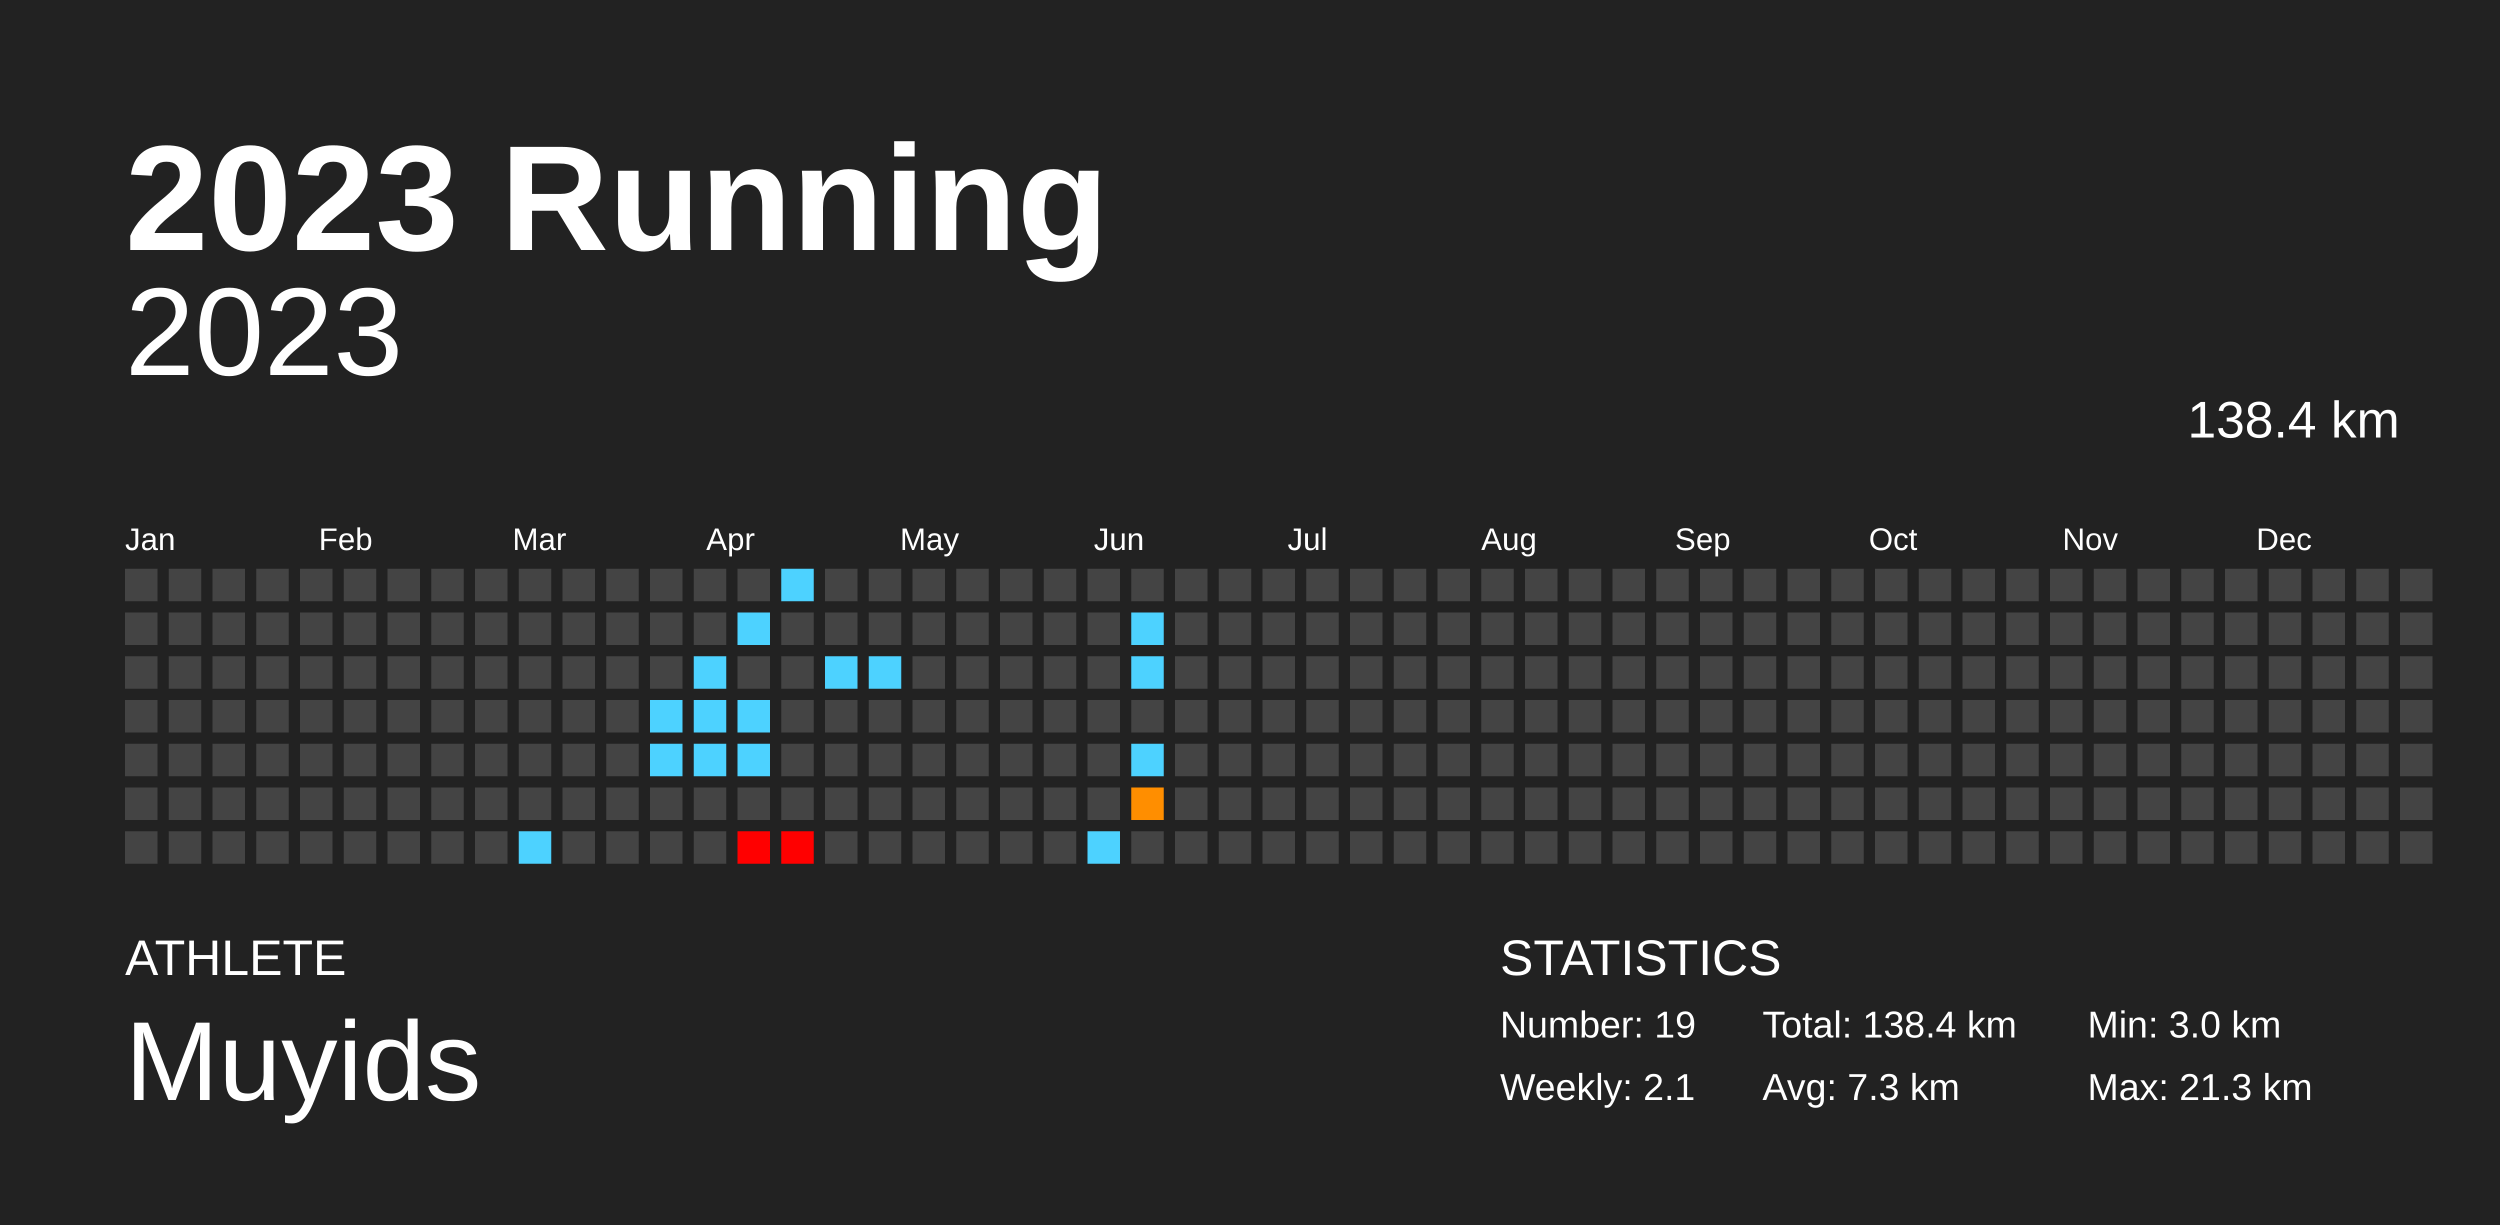
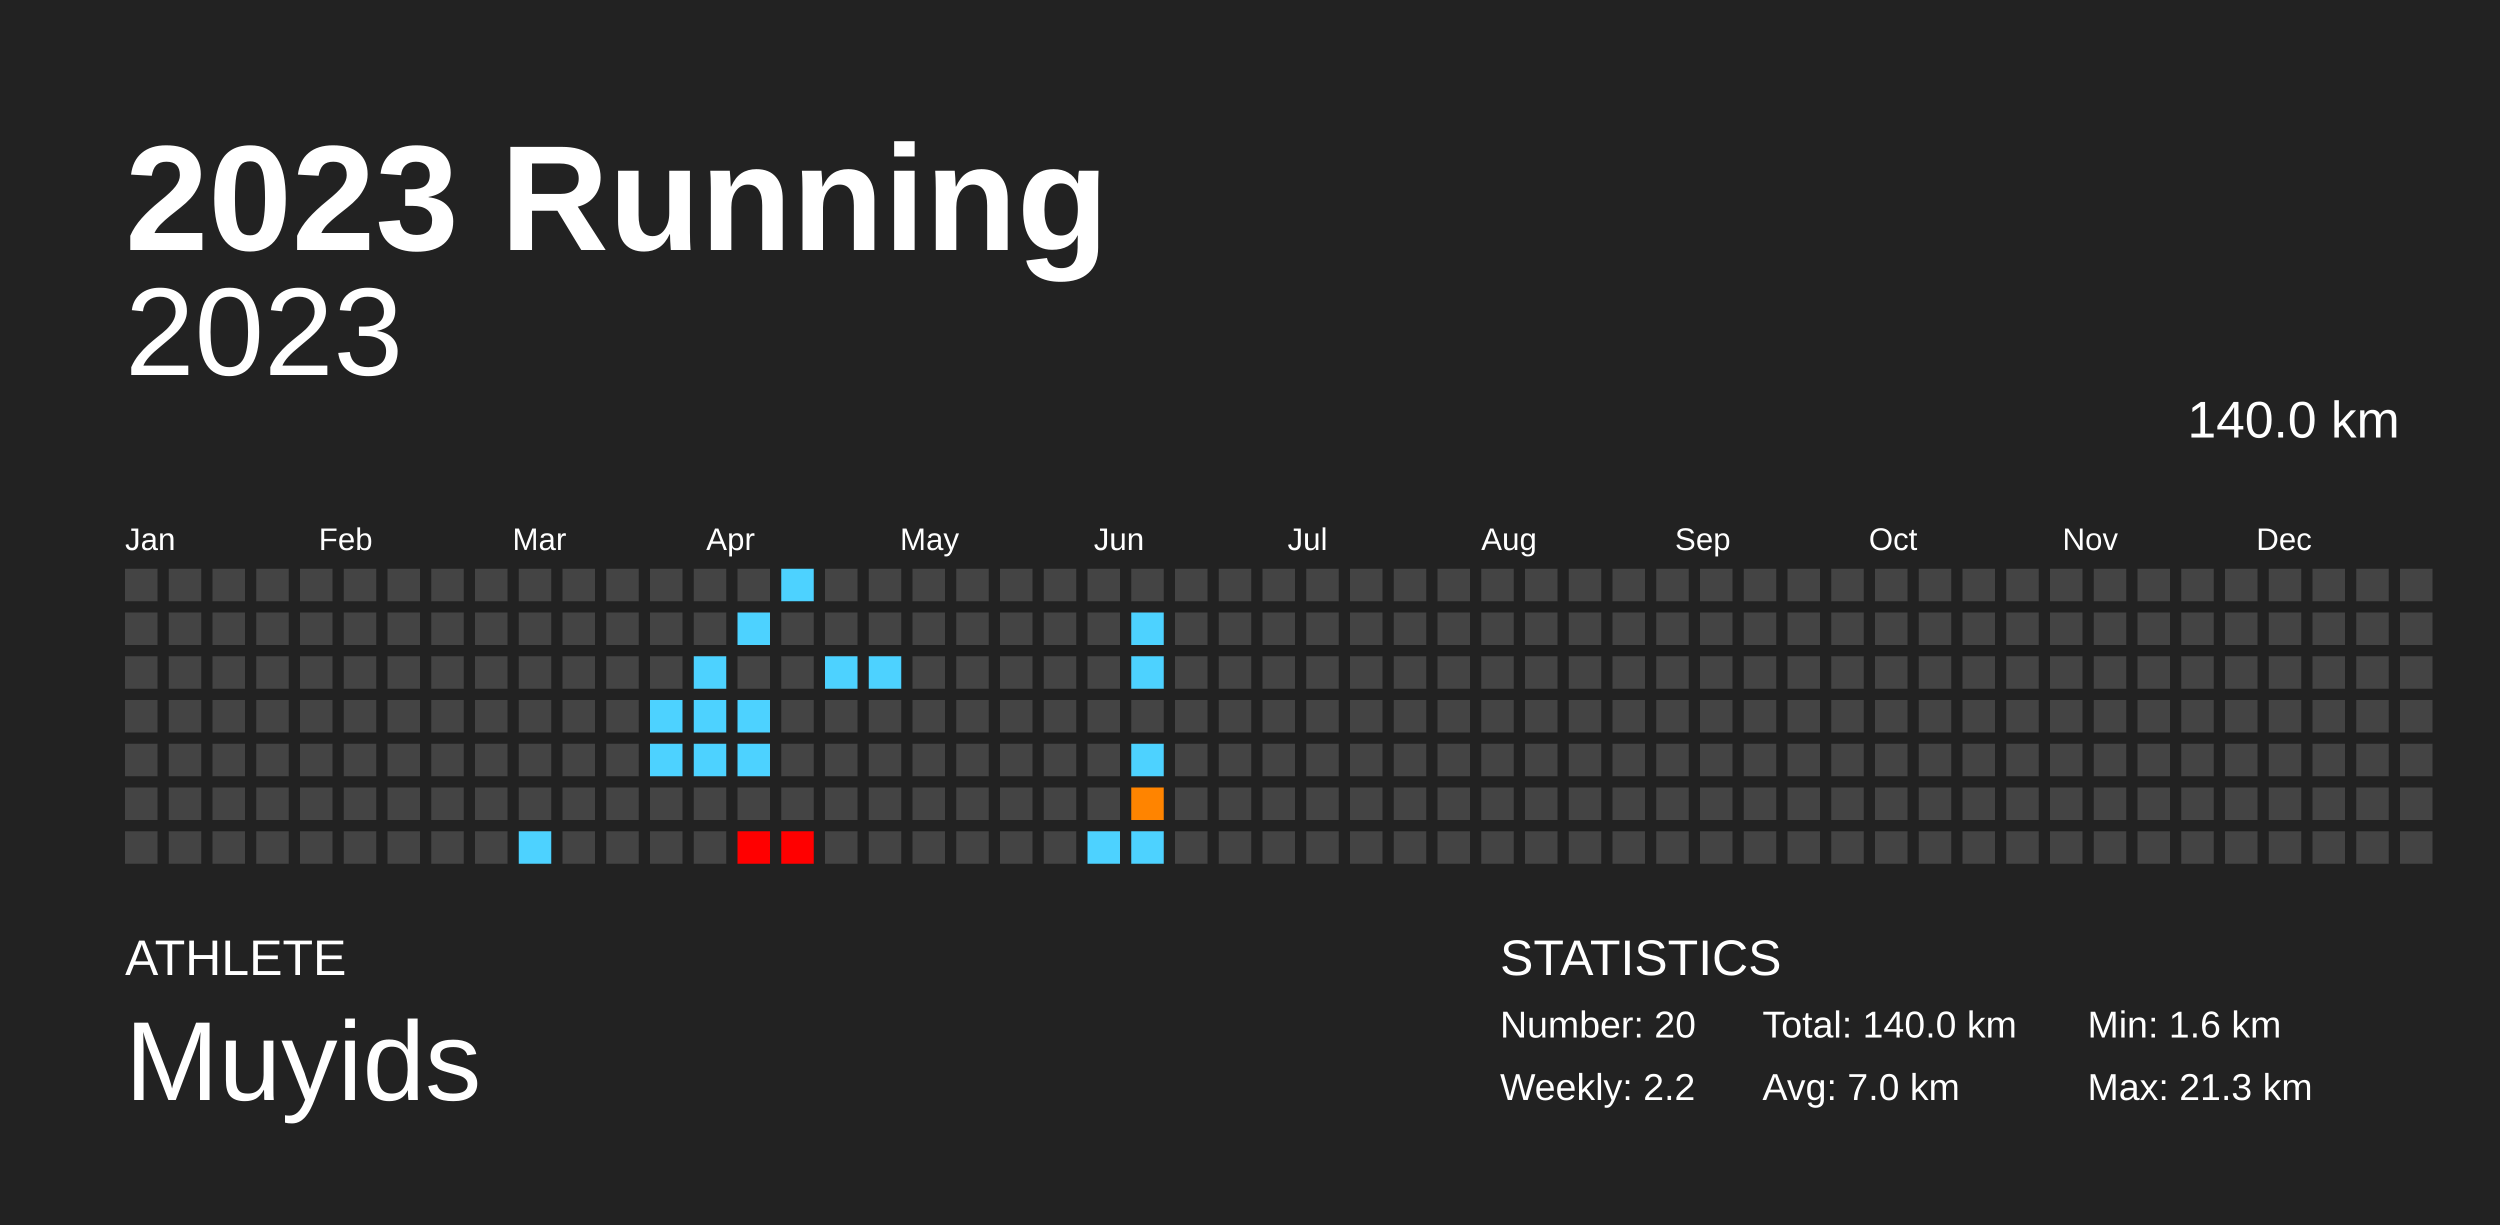
<svg xmlns="http://www.w3.org/2000/svg" baseProfile="full" height="98mm" version="1.1" viewBox="0,0,200,98" width="200mm">
  <defs />
  <rect fill="#222222" height="98" width="200" x="0" y="0" />
  <text fill="#FFFFFF" style="font-size:12px; font-family:Arial; font-weight:bold;" x="10" y="20">2023 Running</text>
  <text fill="#FFFFFF" style="font-size:4px; font-family:Arial" x="10" y="78">ATHLETE</text>
  <text fill="#FFFFFF" style="font-size:9px; font-family:Arial" x="10" y="88">Muyids</text>
  <text fill="#FFFFFF" style="font-size:4px; font-family:Arial" x="120" y="78">STATISTICS</text>
-   <text fill="#FFFFFF" style="font-size:3px; font-family:Arial" x="120" y="83">Number: 19</text>
-   <text fill="#FFFFFF" style="font-size:3px; font-family:Arial" x="120" y="88">Weekly: 2.1</text>
-   <text fill="#FFFFFF" style="font-size:3px; font-family:Arial" x="141" y="83">Total: 138.4 km</text>
-   <text fill="#FFFFFF" style="font-size:3px; font-family:Arial" x="141" y="88">Avg: 7.3 km</text>
-   <text fill="#FFFFFF" style="font-size:3px; font-family:Arial" x="167" y="83">Min: 3.0 km</text>
+   <text fill="#FFFFFF" style="font-size:3px; font-family:Arial" x="120" y="83">Number: 20</text>
+   <text fill="#FFFFFF" style="font-size:3px; font-family:Arial" x="120" y="88">Weekly: 2.2</text>
+   <text fill="#FFFFFF" style="font-size:3px; font-family:Arial" x="141" y="83">Total: 140.0 km</text>
+   <text fill="#FFFFFF" style="font-size:3px; font-family:Arial" x="141" y="88">Avg: 7.0 km</text>
+   <text fill="#FFFFFF" style="font-size:3px; font-family:Arial" x="167" y="83">Min: 1.6 km</text>
  <text fill="#FFFFFF" style="font-size:3px; font-family:Arial" x="167" y="88">Max: 21.3 km</text>
  <text alignment-baseline="hanging" fill="#FFFFFF" style="font-size:10.0px; font-family:Arial;" x="10" y="30">2023</text>
-   <text alignment-baseline="hanging" fill="#FFFFFF" style="font-size:4.125px; font-family:Arial;" x="175" y="35">138.4 km</text>
+   <text alignment-baseline="hanging" fill="#FFFFFF" style="font-size:4.125px; font-family:Arial;" x="175" y="35">140.0 km</text>
  <text fill="#FFFFFF" style="font-size:2.5px; font-family:Arial" x="10.0" y="44">Jan</text>
  <text fill="#FFFFFF" style="font-size:2.5px; font-family:Arial" x="25.5" y="44">Feb</text>
  <text fill="#FFFFFF" style="font-size:2.5px; font-family:Arial" x="41.0" y="44">Mar</text>
  <text fill="#FFFFFF" style="font-size:2.5px; font-family:Arial" x="56.5" y="44">Apr</text>
  <text fill="#FFFFFF" style="font-size:2.5px; font-family:Arial" x="72.0" y="44">May</text>
  <text fill="#FFFFFF" style="font-size:2.5px; font-family:Arial" x="87.5" y="44">Jun</text>
  <text fill="#FFFFFF" style="font-size:2.5px; font-family:Arial" x="103.0" y="44">Jul</text>
  <text fill="#FFFFFF" style="font-size:2.5px; font-family:Arial" x="118.5" y="44">Aug</text>
  <text fill="#FFFFFF" style="font-size:2.5px; font-family:Arial" x="134.0" y="44">Sep</text>
  <text fill="#FFFFFF" style="font-size:2.5px; font-family:Arial" x="149.5" y="44">Oct</text>
  <text fill="#FFFFFF" style="font-size:2.5px; font-family:Arial" x="165.0" y="44">Nov</text>
  <text fill="#FFFFFF" style="font-size:2.5px; font-family:Arial" x="180.5" y="44">Dec</text>
  <rect fill="#444444" height="2.6" width="2.6" x="10.0" y="45.5" />
  <rect fill="#444444" height="2.6" width="2.6" x="10.0" y="49.0" />
  <rect fill="#444444" height="2.6" width="2.6" x="10.0" y="52.5" />
  <rect fill="#444444" height="2.6" width="2.6" x="10.0" y="56.0" />
  <rect fill="#444444" height="2.6" width="2.6" x="10.0" y="59.5" />
  <rect fill="#444444" height="2.6" width="2.6" x="10.0" y="63.0" />
  <rect fill="#444444" height="2.6" width="2.6" x="10.0" y="66.5" />
  <rect fill="#444444" height="2.6" width="2.6" x="13.5" y="45.5" />
  <rect fill="#444444" height="2.6" width="2.6" x="13.5" y="49.0" />
  <rect fill="#444444" height="2.6" width="2.6" x="13.5" y="52.5" />
  <rect fill="#444444" height="2.6" width="2.6" x="13.5" y="56.0" />
  <rect fill="#444444" height="2.6" width="2.6" x="13.5" y="59.5" />
  <rect fill="#444444" height="2.6" width="2.6" x="13.5" y="63.0" />
  <rect fill="#444444" height="2.6" width="2.6" x="13.5" y="66.5" />
  <rect fill="#444444" height="2.6" width="2.6" x="17.0" y="45.5" />
  <rect fill="#444444" height="2.6" width="2.6" x="17.0" y="49.0" />
  <rect fill="#444444" height="2.6" width="2.6" x="17.0" y="52.5" />
  <rect fill="#444444" height="2.6" width="2.6" x="17.0" y="56.0" />
  <rect fill="#444444" height="2.6" width="2.6" x="17.0" y="59.5" />
  <rect fill="#444444" height="2.6" width="2.6" x="17.0" y="63.0" />
  <rect fill="#444444" height="2.6" width="2.6" x="17.0" y="66.5" />
  <rect fill="#444444" height="2.6" width="2.6" x="20.5" y="45.5" />
  <rect fill="#444444" height="2.6" width="2.6" x="20.5" y="49.0" />
  <rect fill="#444444" height="2.6" width="2.6" x="20.5" y="52.5" />
  <rect fill="#444444" height="2.6" width="2.6" x="20.5" y="56.0" />
  <rect fill="#444444" height="2.6" width="2.6" x="20.5" y="59.5" />
  <rect fill="#444444" height="2.6" width="2.6" x="20.5" y="63.0" />
  <rect fill="#444444" height="2.6" width="2.6" x="20.5" y="66.5" />
  <rect fill="#444444" height="2.6" width="2.6" x="24.0" y="45.5" />
  <rect fill="#444444" height="2.6" width="2.6" x="24.0" y="49.0" />
  <rect fill="#444444" height="2.6" width="2.6" x="24.0" y="52.5" />
  <rect fill="#444444" height="2.6" width="2.6" x="24.0" y="56.0" />
  <rect fill="#444444" height="2.6" width="2.6" x="24.0" y="59.5" />
  <rect fill="#444444" height="2.6" width="2.6" x="24.0" y="63.0" />
  <rect fill="#444444" height="2.6" width="2.6" x="24.0" y="66.5" />
  <rect fill="#444444" height="2.6" width="2.6" x="27.5" y="45.5" />
  <rect fill="#444444" height="2.6" width="2.6" x="27.5" y="49.0" />
  <rect fill="#444444" height="2.6" width="2.6" x="27.5" y="52.5" />
  <rect fill="#444444" height="2.6" width="2.6" x="27.5" y="56.0" />
  <rect fill="#444444" height="2.6" width="2.6" x="27.5" y="59.5" />
  <rect fill="#444444" height="2.6" width="2.6" x="27.5" y="63.0" />
  <rect fill="#444444" height="2.6" width="2.6" x="27.5" y="66.5" />
  <rect fill="#444444" height="2.6" width="2.6" x="31.0" y="45.5" />
  <rect fill="#444444" height="2.6" width="2.6" x="31.0" y="49.0" />
  <rect fill="#444444" height="2.6" width="2.6" x="31.0" y="52.5" />
  <rect fill="#444444" height="2.6" width="2.6" x="31.0" y="56.0" />
  <rect fill="#444444" height="2.6" width="2.6" x="31.0" y="59.5" />
  <rect fill="#444444" height="2.6" width="2.6" x="31.0" y="63.0" />
  <rect fill="#444444" height="2.6" width="2.6" x="31.0" y="66.5" />
  <rect fill="#444444" height="2.6" width="2.6" x="34.5" y="45.5" />
  <rect fill="#444444" height="2.6" width="2.6" x="34.5" y="49.0" />
  <rect fill="#444444" height="2.6" width="2.6" x="34.5" y="52.5" />
  <rect fill="#444444" height="2.6" width="2.6" x="34.5" y="56.0" />
  <rect fill="#444444" height="2.6" width="2.6" x="34.5" y="59.5" />
  <rect fill="#444444" height="2.6" width="2.6" x="34.5" y="63.0" />
  <rect fill="#444444" height="2.6" width="2.6" x="34.5" y="66.5" />
  <rect fill="#444444" height="2.6" width="2.6" x="38.0" y="45.5" />
  <rect fill="#444444" height="2.6" width="2.6" x="38.0" y="49.0" />
  <rect fill="#444444" height="2.6" width="2.6" x="38.0" y="52.5" />
  <rect fill="#444444" height="2.6" width="2.6" x="38.0" y="56.0" />
  <rect fill="#444444" height="2.6" width="2.6" x="38.0" y="59.5" />
  <rect fill="#444444" height="2.6" width="2.6" x="38.0" y="63.0" />
  <rect fill="#444444" height="2.6" width="2.6" x="38.0" y="66.5" />
  <rect fill="#444444" height="2.6" width="2.6" x="41.5" y="45.5" />
  <rect fill="#444444" height="2.6" width="2.6" x="41.5" y="49.0" />
  <rect fill="#444444" height="2.6" width="2.6" x="41.5" y="52.5" />
  <rect fill="#444444" height="2.6" width="2.6" x="41.5" y="56.0" />
  <rect fill="#444444" height="2.6" width="2.6" x="41.5" y="59.5" />
  <rect fill="#444444" height="2.6" width="2.6" x="41.5" y="63.0" />
  <rect fill="#4dd2ff" height="2.6" width="2.6" x="41.5" y="66.5" />
  <rect fill="#444444" height="2.6" width="2.6" x="45.0" y="45.5" />
  <rect fill="#444444" height="2.6" width="2.6" x="45.0" y="49.0" />
  <rect fill="#444444" height="2.6" width="2.6" x="45.0" y="52.5" />
  <rect fill="#444444" height="2.6" width="2.6" x="45.0" y="56.0" />
  <rect fill="#444444" height="2.6" width="2.6" x="45.0" y="59.5" />
  <rect fill="#444444" height="2.6" width="2.6" x="45.0" y="63.0" />
  <rect fill="#444444" height="2.6" width="2.6" x="45.0" y="66.5" />
  <rect fill="#444444" height="2.6" width="2.6" x="48.5" y="45.5" />
  <rect fill="#444444" height="2.6" width="2.6" x="48.5" y="49.0" />
  <rect fill="#444444" height="2.6" width="2.6" x="48.5" y="52.5" />
  <rect fill="#444444" height="2.6" width="2.6" x="48.5" y="56.0" />
  <rect fill="#444444" height="2.6" width="2.6" x="48.5" y="59.5" />
  <rect fill="#444444" height="2.6" width="2.6" x="48.5" y="63.0" />
  <rect fill="#444444" height="2.6" width="2.6" x="48.5" y="66.5" />
  <rect fill="#444444" height="2.6" width="2.6" x="52.0" y="45.5" />
  <rect fill="#444444" height="2.6" width="2.6" x="52.0" y="49.0" />
  <rect fill="#444444" height="2.6" width="2.6" x="52.0" y="52.5" />
  <rect fill="#4dd2ff" height="2.6" width="2.6" x="52.0" y="56.0" />
  <rect fill="#4dd2ff" height="2.6" width="2.6" x="52.0" y="59.5" />
  <rect fill="#444444" height="2.6" width="2.6" x="52.0" y="63.0" />
  <rect fill="#444444" height="2.6" width="2.6" x="52.0" y="66.5" />
  <rect fill="#444444" height="2.6" width="2.6" x="55.5" y="45.5" />
  <rect fill="#444444" height="2.6" width="2.6" x="55.5" y="49.0" />
  <rect fill="#4dd2ff" height="2.6" width="2.6" x="55.5" y="52.5" />
  <rect fill="#4dd2ff" height="2.6" width="2.6" x="55.5" y="56.0" />
  <rect fill="#4dd2ff" height="2.6" width="2.6" x="55.5" y="59.5" />
  <rect fill="#444444" height="2.6" width="2.6" x="55.5" y="63.0" />
  <rect fill="#444444" height="2.6" width="2.6" x="55.5" y="66.5" />
  <rect fill="#444444" height="2.6" width="2.6" x="59.0" y="45.5" />
  <rect fill="#4dd2ff" height="2.6" width="2.6" x="59.0" y="49.0" />
  <rect fill="#444444" height="2.6" width="2.6" x="59.0" y="52.5" />
  <rect fill="#4dd2ff" height="2.6" width="2.6" x="59.0" y="56.0" />
  <rect fill="#4dd2ff" height="2.6" width="2.6" x="59.0" y="59.5" />
  <rect fill="#444444" height="2.6" width="2.6" x="59.0" y="63.0" />
  <rect fill="red" height="2.6" width="2.6" x="59.0" y="66.5" />
  <rect fill="#4dd2ff" height="2.6" width="2.6" x="62.5" y="45.5" />
  <rect fill="#444444" height="2.6" width="2.6" x="62.5" y="49.0" />
  <rect fill="#444444" height="2.6" width="2.6" x="62.5" y="52.5" />
  <rect fill="#444444" height="2.6" width="2.6" x="62.5" y="56.0" />
  <rect fill="#444444" height="2.6" width="2.6" x="62.5" y="59.5" />
  <rect fill="#444444" height="2.6" width="2.6" x="62.5" y="63.0" />
  <rect fill="red" height="2.6" width="2.6" x="62.5" y="66.5" />
  <rect fill="#444444" height="2.6" width="2.6" x="66.0" y="45.5" />
  <rect fill="#444444" height="2.6" width="2.6" x="66.0" y="49.0" />
  <rect fill="#4dd2ff" height="2.6" width="2.6" x="66.0" y="52.5" />
  <rect fill="#444444" height="2.6" width="2.6" x="66.0" y="56.0" />
  <rect fill="#444444" height="2.6" width="2.6" x="66.0" y="59.5" />
  <rect fill="#444444" height="2.6" width="2.6" x="66.0" y="63.0" />
  <rect fill="#444444" height="2.6" width="2.6" x="66.0" y="66.5" />
  <rect fill="#444444" height="2.6" width="2.6" x="69.5" y="45.5" />
  <rect fill="#444444" height="2.6" width="2.6" x="69.5" y="49.0" />
  <rect fill="#4dd2ff" height="2.6" width="2.6" x="69.5" y="52.5" />
  <rect fill="#444444" height="2.6" width="2.6" x="69.5" y="56.0" />
  <rect fill="#444444" height="2.6" width="2.6" x="69.5" y="59.5" />
  <rect fill="#444444" height="2.6" width="2.6" x="69.5" y="63.0" />
  <rect fill="#444444" height="2.6" width="2.6" x="69.5" y="66.5" />
  <rect fill="#444444" height="2.6" width="2.6" x="73.0" y="45.5" />
  <rect fill="#444444" height="2.6" width="2.6" x="73.0" y="49.0" />
  <rect fill="#444444" height="2.6" width="2.6" x="73.0" y="52.5" />
  <rect fill="#444444" height="2.6" width="2.6" x="73.0" y="56.0" />
  <rect fill="#444444" height="2.6" width="2.6" x="73.0" y="59.5" />
  <rect fill="#444444" height="2.6" width="2.6" x="73.0" y="63.0" />
  <rect fill="#444444" height="2.6" width="2.6" x="73.0" y="66.5" />
  <rect fill="#444444" height="2.6" width="2.6" x="76.5" y="45.5" />
  <rect fill="#444444" height="2.6" width="2.6" x="76.5" y="49.0" />
  <rect fill="#444444" height="2.6" width="2.6" x="76.5" y="52.5" />
  <rect fill="#444444" height="2.6" width="2.6" x="76.5" y="56.0" />
  <rect fill="#444444" height="2.6" width="2.6" x="76.5" y="59.5" />
  <rect fill="#444444" height="2.6" width="2.6" x="76.5" y="63.0" />
  <rect fill="#444444" height="2.6" width="2.6" x="76.5" y="66.5" />
  <rect fill="#444444" height="2.6" width="2.6" x="80.0" y="45.5" />
  <rect fill="#444444" height="2.6" width="2.6" x="80.0" y="49.0" />
  <rect fill="#444444" height="2.6" width="2.6" x="80.0" y="52.5" />
  <rect fill="#444444" height="2.6" width="2.6" x="80.0" y="56.0" />
  <rect fill="#444444" height="2.6" width="2.6" x="80.0" y="59.5" />
  <rect fill="#444444" height="2.6" width="2.6" x="80.0" y="63.0" />
  <rect fill="#444444" height="2.6" width="2.6" x="80.0" y="66.5" />
  <rect fill="#444444" height="2.6" width="2.6" x="83.5" y="45.5" />
  <rect fill="#444444" height="2.6" width="2.6" x="83.5" y="49.0" />
  <rect fill="#444444" height="2.6" width="2.6" x="83.5" y="52.5" />
  <rect fill="#444444" height="2.6" width="2.6" x="83.5" y="56.0" />
  <rect fill="#444444" height="2.6" width="2.6" x="83.5" y="59.5" />
  <rect fill="#444444" height="2.6" width="2.6" x="83.5" y="63.0" />
  <rect fill="#444444" height="2.6" width="2.6" x="83.5" y="66.5" />
  <rect fill="#444444" height="2.6" width="2.6" x="87.0" y="45.5" />
  <rect fill="#444444" height="2.6" width="2.6" x="87.0" y="49.0" />
  <rect fill="#444444" height="2.6" width="2.6" x="87.0" y="52.5" />
  <rect fill="#444444" height="2.6" width="2.6" x="87.0" y="56.0" />
  <rect fill="#444444" height="2.6" width="2.6" x="87.0" y="59.5" />
  <rect fill="#444444" height="2.6" width="2.6" x="87.0" y="63.0" />
  <rect fill="#4dd2ff" height="2.6" width="2.6" x="87.0" y="66.5" />
  <rect fill="#444444" height="2.6" width="2.6" x="90.5" y="45.5" />
  <rect fill="#4dd2ff" height="2.6" width="2.6" x="90.5" y="49.0" />
  <rect fill="#4dd2ff" height="2.6" width="2.6" x="90.5" y="52.5" />
  <rect fill="#444444" height="2.6" width="2.6" x="90.5" y="56.0" />
  <rect fill="#4dd2ff" height="2.6" width="2.6" x="90.5" y="59.5" />
-   <rect fill="#ff8e00" height="2.6" width="2.6" x="90.5" y="63.0" />
-   <rect fill="#444444" height="2.6" width="2.6" x="90.5" y="66.5" />
+   <rect fill="#ff8400" height="2.6" width="2.6" x="90.5" y="63.0" />
+   <rect fill="#4dd2ff" height="2.6" width="2.6" x="90.5" y="66.5" />
  <rect fill="#444444" height="2.6" width="2.6" x="94.0" y="45.5" />
  <rect fill="#444444" height="2.6" width="2.6" x="94.0" y="49.0" />
  <rect fill="#444444" height="2.6" width="2.6" x="94.0" y="52.5" />
  <rect fill="#444444" height="2.6" width="2.6" x="94.0" y="56.0" />
  <rect fill="#444444" height="2.6" width="2.6" x="94.0" y="59.5" />
  <rect fill="#444444" height="2.6" width="2.6" x="94.0" y="63.0" />
  <rect fill="#444444" height="2.6" width="2.6" x="94.0" y="66.5" />
  <rect fill="#444444" height="2.6" width="2.6" x="97.5" y="45.5" />
  <rect fill="#444444" height="2.6" width="2.6" x="97.5" y="49.0" />
  <rect fill="#444444" height="2.6" width="2.6" x="97.5" y="52.5" />
  <rect fill="#444444" height="2.6" width="2.6" x="97.5" y="56.0" />
  <rect fill="#444444" height="2.6" width="2.6" x="97.5" y="59.5" />
  <rect fill="#444444" height="2.6" width="2.6" x="97.5" y="63.0" />
  <rect fill="#444444" height="2.6" width="2.6" x="97.5" y="66.5" />
  <rect fill="#444444" height="2.6" width="2.6" x="101.0" y="45.5" />
  <rect fill="#444444" height="2.6" width="2.6" x="101.0" y="49.0" />
  <rect fill="#444444" height="2.6" width="2.6" x="101.0" y="52.5" />
  <rect fill="#444444" height="2.6" width="2.6" x="101.0" y="56.0" />
  <rect fill="#444444" height="2.6" width="2.6" x="101.0" y="59.5" />
  <rect fill="#444444" height="2.6" width="2.6" x="101.0" y="63.0" />
  <rect fill="#444444" height="2.6" width="2.6" x="101.0" y="66.5" />
  <rect fill="#444444" height="2.6" width="2.6" x="104.5" y="45.5" />
  <rect fill="#444444" height="2.6" width="2.6" x="104.5" y="49.0" />
  <rect fill="#444444" height="2.6" width="2.6" x="104.5" y="52.5" />
  <rect fill="#444444" height="2.6" width="2.6" x="104.5" y="56.0" />
  <rect fill="#444444" height="2.6" width="2.6" x="104.5" y="59.5" />
  <rect fill="#444444" height="2.6" width="2.6" x="104.5" y="63.0" />
  <rect fill="#444444" height="2.6" width="2.6" x="104.5" y="66.5" />
  <rect fill="#444444" height="2.6" width="2.6" x="108.0" y="45.5" />
  <rect fill="#444444" height="2.6" width="2.6" x="108.0" y="49.0" />
  <rect fill="#444444" height="2.6" width="2.6" x="108.0" y="52.5" />
  <rect fill="#444444" height="2.6" width="2.6" x="108.0" y="56.0" />
  <rect fill="#444444" height="2.6" width="2.6" x="108.0" y="59.5" />
  <rect fill="#444444" height="2.6" width="2.6" x="108.0" y="63.0" />
  <rect fill="#444444" height="2.6" width="2.6" x="108.0" y="66.5" />
  <rect fill="#444444" height="2.6" width="2.6" x="111.5" y="45.5" />
  <rect fill="#444444" height="2.6" width="2.6" x="111.5" y="49.0" />
  <rect fill="#444444" height="2.6" width="2.6" x="111.5" y="52.5" />
  <rect fill="#444444" height="2.6" width="2.6" x="111.5" y="56.0" />
  <rect fill="#444444" height="2.6" width="2.6" x="111.5" y="59.5" />
  <rect fill="#444444" height="2.6" width="2.6" x="111.5" y="63.0" />
  <rect fill="#444444" height="2.6" width="2.6" x="111.5" y="66.5" />
  <rect fill="#444444" height="2.6" width="2.6" x="115.0" y="45.5" />
  <rect fill="#444444" height="2.6" width="2.6" x="115.0" y="49.0" />
  <rect fill="#444444" height="2.6" width="2.6" x="115.0" y="52.5" />
  <rect fill="#444444" height="2.6" width="2.6" x="115.0" y="56.0" />
  <rect fill="#444444" height="2.6" width="2.6" x="115.0" y="59.5" />
  <rect fill="#444444" height="2.6" width="2.6" x="115.0" y="63.0" />
  <rect fill="#444444" height="2.6" width="2.6" x="115.0" y="66.5" />
  <rect fill="#444444" height="2.6" width="2.6" x="118.5" y="45.5" />
  <rect fill="#444444" height="2.6" width="2.6" x="118.5" y="49.0" />
  <rect fill="#444444" height="2.6" width="2.6" x="118.5" y="52.5" />
  <rect fill="#444444" height="2.6" width="2.6" x="118.5" y="56.0" />
  <rect fill="#444444" height="2.6" width="2.6" x="118.5" y="59.5" />
  <rect fill="#444444" height="2.6" width="2.6" x="118.5" y="63.0" />
  <rect fill="#444444" height="2.6" width="2.6" x="118.5" y="66.5" />
  <rect fill="#444444" height="2.6" width="2.6" x="122.0" y="45.5" />
  <rect fill="#444444" height="2.6" width="2.6" x="122.0" y="49.0" />
  <rect fill="#444444" height="2.6" width="2.6" x="122.0" y="52.5" />
  <rect fill="#444444" height="2.6" width="2.6" x="122.0" y="56.0" />
  <rect fill="#444444" height="2.6" width="2.6" x="122.0" y="59.5" />
  <rect fill="#444444" height="2.6" width="2.6" x="122.0" y="63.0" />
  <rect fill="#444444" height="2.6" width="2.6" x="122.0" y="66.5" />
  <rect fill="#444444" height="2.6" width="2.6" x="125.5" y="45.5" />
  <rect fill="#444444" height="2.6" width="2.6" x="125.5" y="49.0" />
  <rect fill="#444444" height="2.6" width="2.6" x="125.5" y="52.5" />
  <rect fill="#444444" height="2.6" width="2.6" x="125.5" y="56.0" />
  <rect fill="#444444" height="2.6" width="2.6" x="125.5" y="59.5" />
  <rect fill="#444444" height="2.6" width="2.6" x="125.5" y="63.0" />
  <rect fill="#444444" height="2.6" width="2.6" x="125.5" y="66.5" />
  <rect fill="#444444" height="2.6" width="2.6" x="129.0" y="45.5" />
  <rect fill="#444444" height="2.6" width="2.6" x="129.0" y="49.0" />
  <rect fill="#444444" height="2.6" width="2.6" x="129.0" y="52.5" />
  <rect fill="#444444" height="2.6" width="2.6" x="129.0" y="56.0" />
  <rect fill="#444444" height="2.6" width="2.6" x="129.0" y="59.5" />
  <rect fill="#444444" height="2.6" width="2.6" x="129.0" y="63.0" />
  <rect fill="#444444" height="2.6" width="2.6" x="129.0" y="66.5" />
  <rect fill="#444444" height="2.6" width="2.6" x="132.5" y="45.5" />
  <rect fill="#444444" height="2.6" width="2.6" x="132.5" y="49.0" />
  <rect fill="#444444" height="2.6" width="2.6" x="132.5" y="52.5" />
  <rect fill="#444444" height="2.6" width="2.6" x="132.5" y="56.0" />
  <rect fill="#444444" height="2.6" width="2.6" x="132.5" y="59.5" />
  <rect fill="#444444" height="2.6" width="2.6" x="132.5" y="63.0" />
  <rect fill="#444444" height="2.6" width="2.6" x="132.5" y="66.5" />
  <rect fill="#444444" height="2.6" width="2.6" x="136.0" y="45.5" />
  <rect fill="#444444" height="2.6" width="2.6" x="136.0" y="49.0" />
  <rect fill="#444444" height="2.6" width="2.6" x="136.0" y="52.5" />
  <rect fill="#444444" height="2.6" width="2.6" x="136.0" y="56.0" />
  <rect fill="#444444" height="2.6" width="2.6" x="136.0" y="59.5" />
  <rect fill="#444444" height="2.6" width="2.6" x="136.0" y="63.0" />
  <rect fill="#444444" height="2.6" width="2.6" x="136.0" y="66.5" />
  <rect fill="#444444" height="2.6" width="2.6" x="139.5" y="45.5" />
  <rect fill="#444444" height="2.6" width="2.6" x="139.5" y="49.0" />
  <rect fill="#444444" height="2.6" width="2.6" x="139.5" y="52.5" />
  <rect fill="#444444" height="2.6" width="2.6" x="139.5" y="56.0" />
  <rect fill="#444444" height="2.6" width="2.6" x="139.5" y="59.5" />
  <rect fill="#444444" height="2.6" width="2.6" x="139.5" y="63.0" />
  <rect fill="#444444" height="2.6" width="2.6" x="139.5" y="66.5" />
  <rect fill="#444444" height="2.6" width="2.6" x="143.0" y="45.5" />
  <rect fill="#444444" height="2.6" width="2.6" x="143.0" y="49.0" />
  <rect fill="#444444" height="2.6" width="2.6" x="143.0" y="52.5" />
  <rect fill="#444444" height="2.6" width="2.6" x="143.0" y="56.0" />
  <rect fill="#444444" height="2.6" width="2.6" x="143.0" y="59.5" />
  <rect fill="#444444" height="2.6" width="2.6" x="143.0" y="63.0" />
  <rect fill="#444444" height="2.6" width="2.6" x="143.0" y="66.5" />
  <rect fill="#444444" height="2.6" width="2.6" x="146.5" y="45.5" />
  <rect fill="#444444" height="2.6" width="2.6" x="146.5" y="49.0" />
  <rect fill="#444444" height="2.6" width="2.6" x="146.5" y="52.5" />
  <rect fill="#444444" height="2.6" width="2.6" x="146.5" y="56.0" />
  <rect fill="#444444" height="2.6" width="2.6" x="146.5" y="59.5" />
  <rect fill="#444444" height="2.6" width="2.6" x="146.5" y="63.0" />
  <rect fill="#444444" height="2.6" width="2.6" x="146.5" y="66.5" />
  <rect fill="#444444" height="2.6" width="2.6" x="150.0" y="45.5" />
  <rect fill="#444444" height="2.6" width="2.6" x="150.0" y="49.0" />
  <rect fill="#444444" height="2.6" width="2.6" x="150.0" y="52.5" />
  <rect fill="#444444" height="2.6" width="2.6" x="150.0" y="56.0" />
  <rect fill="#444444" height="2.6" width="2.6" x="150.0" y="59.5" />
  <rect fill="#444444" height="2.6" width="2.6" x="150.0" y="63.0" />
  <rect fill="#444444" height="2.6" width="2.6" x="150.0" y="66.5" />
  <rect fill="#444444" height="2.6" width="2.6" x="153.5" y="45.5" />
  <rect fill="#444444" height="2.6" width="2.6" x="153.5" y="49.0" />
  <rect fill="#444444" height="2.6" width="2.6" x="153.5" y="52.5" />
  <rect fill="#444444" height="2.6" width="2.6" x="153.5" y="56.0" />
  <rect fill="#444444" height="2.6" width="2.6" x="153.5" y="59.5" />
  <rect fill="#444444" height="2.6" width="2.6" x="153.5" y="63.0" />
  <rect fill="#444444" height="2.6" width="2.6" x="153.5" y="66.5" />
  <rect fill="#444444" height="2.6" width="2.6" x="157.0" y="45.5" />
  <rect fill="#444444" height="2.6" width="2.6" x="157.0" y="49.0" />
  <rect fill="#444444" height="2.6" width="2.6" x="157.0" y="52.5" />
  <rect fill="#444444" height="2.6" width="2.6" x="157.0" y="56.0" />
  <rect fill="#444444" height="2.6" width="2.6" x="157.0" y="59.5" />
  <rect fill="#444444" height="2.6" width="2.6" x="157.0" y="63.0" />
  <rect fill="#444444" height="2.6" width="2.6" x="157.0" y="66.5" />
  <rect fill="#444444" height="2.6" width="2.6" x="160.5" y="45.5" />
  <rect fill="#444444" height="2.6" width="2.6" x="160.5" y="49.0" />
  <rect fill="#444444" height="2.6" width="2.6" x="160.5" y="52.5" />
  <rect fill="#444444" height="2.6" width="2.6" x="160.5" y="56.0" />
  <rect fill="#444444" height="2.6" width="2.6" x="160.5" y="59.5" />
  <rect fill="#444444" height="2.6" width="2.6" x="160.5" y="63.0" />
  <rect fill="#444444" height="2.6" width="2.6" x="160.5" y="66.5" />
  <rect fill="#444444" height="2.6" width="2.6" x="164.0" y="45.5" />
  <rect fill="#444444" height="2.6" width="2.6" x="164.0" y="49.0" />
  <rect fill="#444444" height="2.6" width="2.6" x="164.0" y="52.5" />
  <rect fill="#444444" height="2.6" width="2.6" x="164.0" y="56.0" />
  <rect fill="#444444" height="2.6" width="2.6" x="164.0" y="59.5" />
  <rect fill="#444444" height="2.6" width="2.6" x="164.0" y="63.0" />
  <rect fill="#444444" height="2.6" width="2.6" x="164.0" y="66.5" />
  <rect fill="#444444" height="2.6" width="2.6" x="167.5" y="45.5" />
  <rect fill="#444444" height="2.6" width="2.6" x="167.5" y="49.0" />
  <rect fill="#444444" height="2.6" width="2.6" x="167.5" y="52.5" />
  <rect fill="#444444" height="2.6" width="2.6" x="167.5" y="56.0" />
  <rect fill="#444444" height="2.6" width="2.6" x="167.5" y="59.5" />
  <rect fill="#444444" height="2.6" width="2.6" x="167.5" y="63.0" />
  <rect fill="#444444" height="2.6" width="2.6" x="167.5" y="66.5" />
  <rect fill="#444444" height="2.6" width="2.6" x="171.0" y="45.5" />
  <rect fill="#444444" height="2.6" width="2.6" x="171.0" y="49.0" />
  <rect fill="#444444" height="2.6" width="2.6" x="171.0" y="52.5" />
  <rect fill="#444444" height="2.6" width="2.6" x="171.0" y="56.0" />
  <rect fill="#444444" height="2.6" width="2.6" x="171.0" y="59.5" />
  <rect fill="#444444" height="2.6" width="2.6" x="171.0" y="63.0" />
  <rect fill="#444444" height="2.6" width="2.6" x="171.0" y="66.5" />
  <rect fill="#444444" height="2.6" width="2.6" x="174.5" y="45.5" />
  <rect fill="#444444" height="2.6" width="2.6" x="174.5" y="49.0" />
  <rect fill="#444444" height="2.6" width="2.6" x="174.5" y="52.5" />
  <rect fill="#444444" height="2.6" width="2.6" x="174.5" y="56.0" />
  <rect fill="#444444" height="2.6" width="2.6" x="174.5" y="59.5" />
  <rect fill="#444444" height="2.6" width="2.6" x="174.5" y="63.0" />
  <rect fill="#444444" height="2.6" width="2.6" x="174.5" y="66.5" />
  <rect fill="#444444" height="2.6" width="2.6" x="178.0" y="45.5" />
  <rect fill="#444444" height="2.6" width="2.6" x="178.0" y="49.0" />
  <rect fill="#444444" height="2.6" width="2.6" x="178.0" y="52.5" />
  <rect fill="#444444" height="2.6" width="2.6" x="178.0" y="56.0" />
  <rect fill="#444444" height="2.6" width="2.6" x="178.0" y="59.5" />
  <rect fill="#444444" height="2.6" width="2.6" x="178.0" y="63.0" />
  <rect fill="#444444" height="2.6" width="2.6" x="178.0" y="66.5" />
  <rect fill="#444444" height="2.6" width="2.6" x="181.5" y="45.5" />
  <rect fill="#444444" height="2.6" width="2.6" x="181.5" y="49.0" />
  <rect fill="#444444" height="2.6" width="2.6" x="181.5" y="52.5" />
  <rect fill="#444444" height="2.6" width="2.6" x="181.5" y="56.0" />
  <rect fill="#444444" height="2.6" width="2.6" x="181.5" y="59.5" />
  <rect fill="#444444" height="2.6" width="2.6" x="181.5" y="63.0" />
  <rect fill="#444444" height="2.6" width="2.6" x="181.5" y="66.5" />
  <rect fill="#444444" height="2.6" width="2.6" x="185.0" y="45.5" />
  <rect fill="#444444" height="2.6" width="2.6" x="185.0" y="49.0" />
  <rect fill="#444444" height="2.6" width="2.6" x="185.0" y="52.5" />
  <rect fill="#444444" height="2.6" width="2.6" x="185.0" y="56.0" />
  <rect fill="#444444" height="2.6" width="2.6" x="185.0" y="59.5" />
  <rect fill="#444444" height="2.6" width="2.6" x="185.0" y="63.0" />
  <rect fill="#444444" height="2.6" width="2.6" x="185.0" y="66.5" />
  <rect fill="#444444" height="2.6" width="2.6" x="188.5" y="45.5" />
  <rect fill="#444444" height="2.6" width="2.6" x="188.5" y="49.0" />
  <rect fill="#444444" height="2.6" width="2.6" x="188.5" y="52.5" />
  <rect fill="#444444" height="2.6" width="2.6" x="188.5" y="56.0" />
  <rect fill="#444444" height="2.6" width="2.6" x="188.5" y="59.5" />
  <rect fill="#444444" height="2.6" width="2.6" x="188.5" y="63.0" />
  <rect fill="#444444" height="2.6" width="2.6" x="188.5" y="66.5" />
  <rect fill="#444444" height="2.6" width="2.6" x="192.0" y="45.5" />
  <rect fill="#444444" height="2.6" width="2.6" x="192.0" y="49.0" />
  <rect fill="#444444" height="2.6" width="2.6" x="192.0" y="52.5" />
  <rect fill="#444444" height="2.6" width="2.6" x="192.0" y="56.0" />
  <rect fill="#444444" height="2.6" width="2.6" x="192.0" y="59.5" />
  <rect fill="#444444" height="2.6" width="2.6" x="192.0" y="63.0" />
  <rect fill="#444444" height="2.6" width="2.6" x="192.0" y="66.5" />
</svg>
